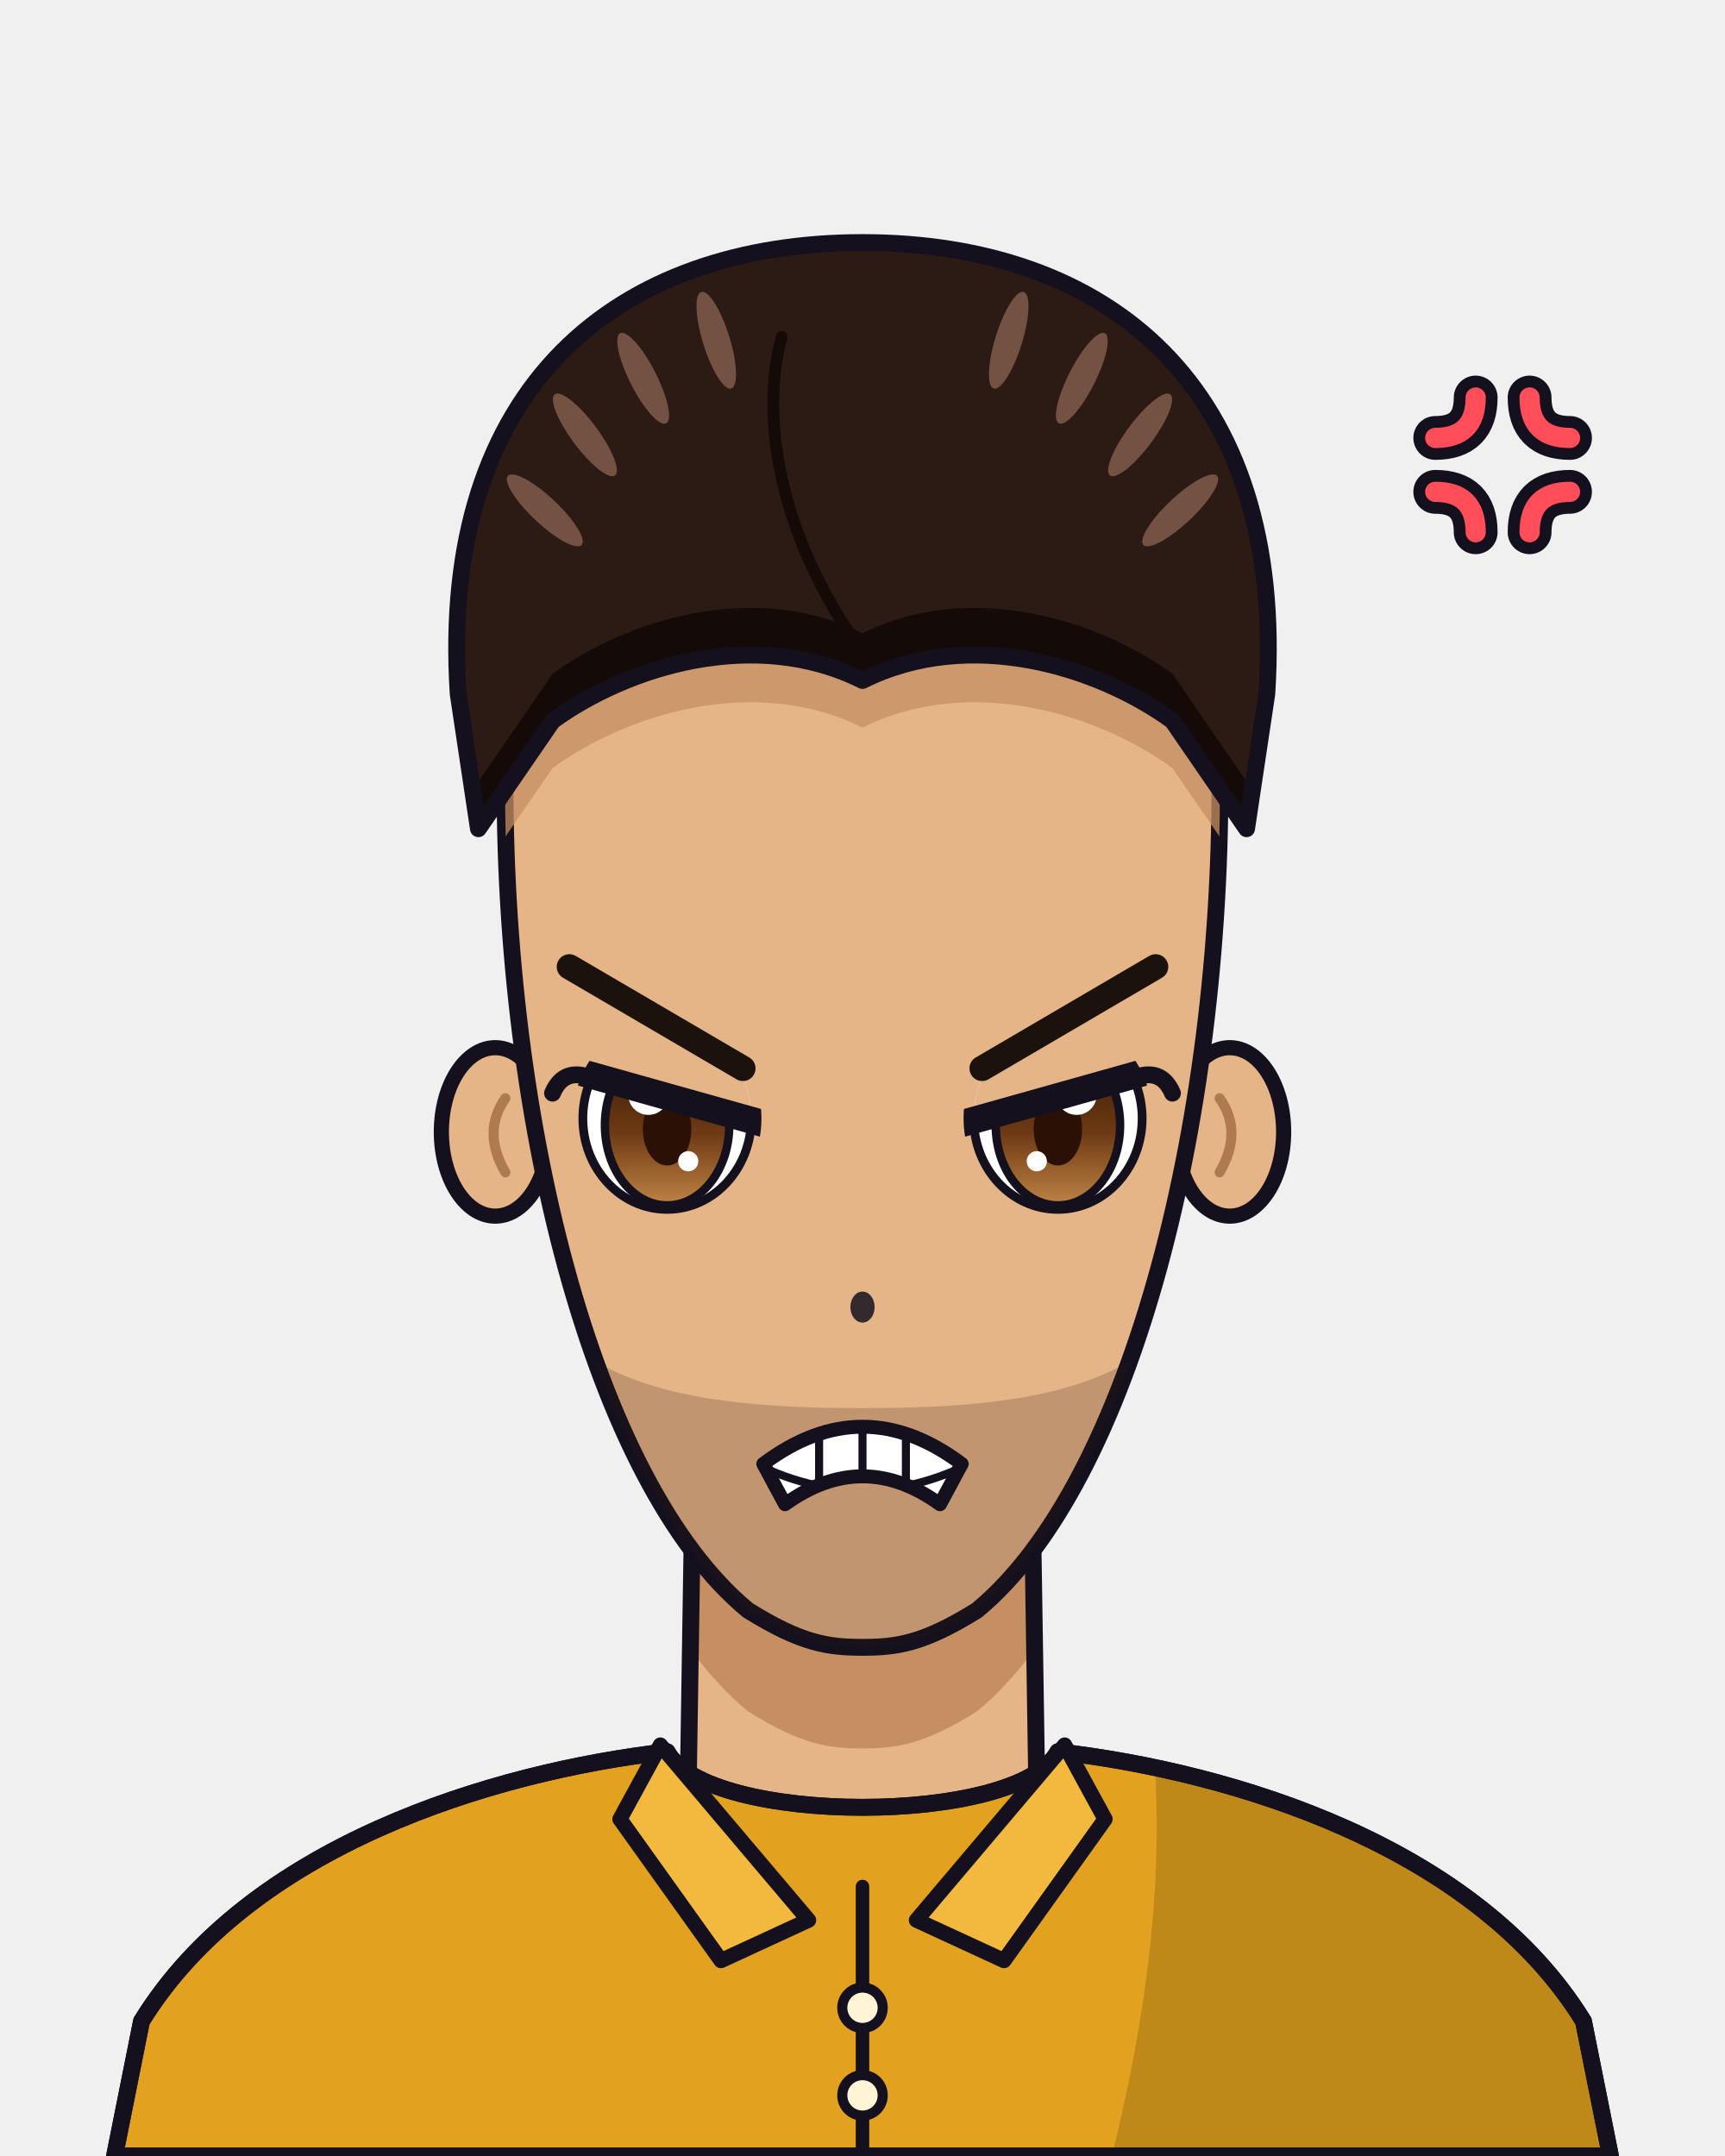
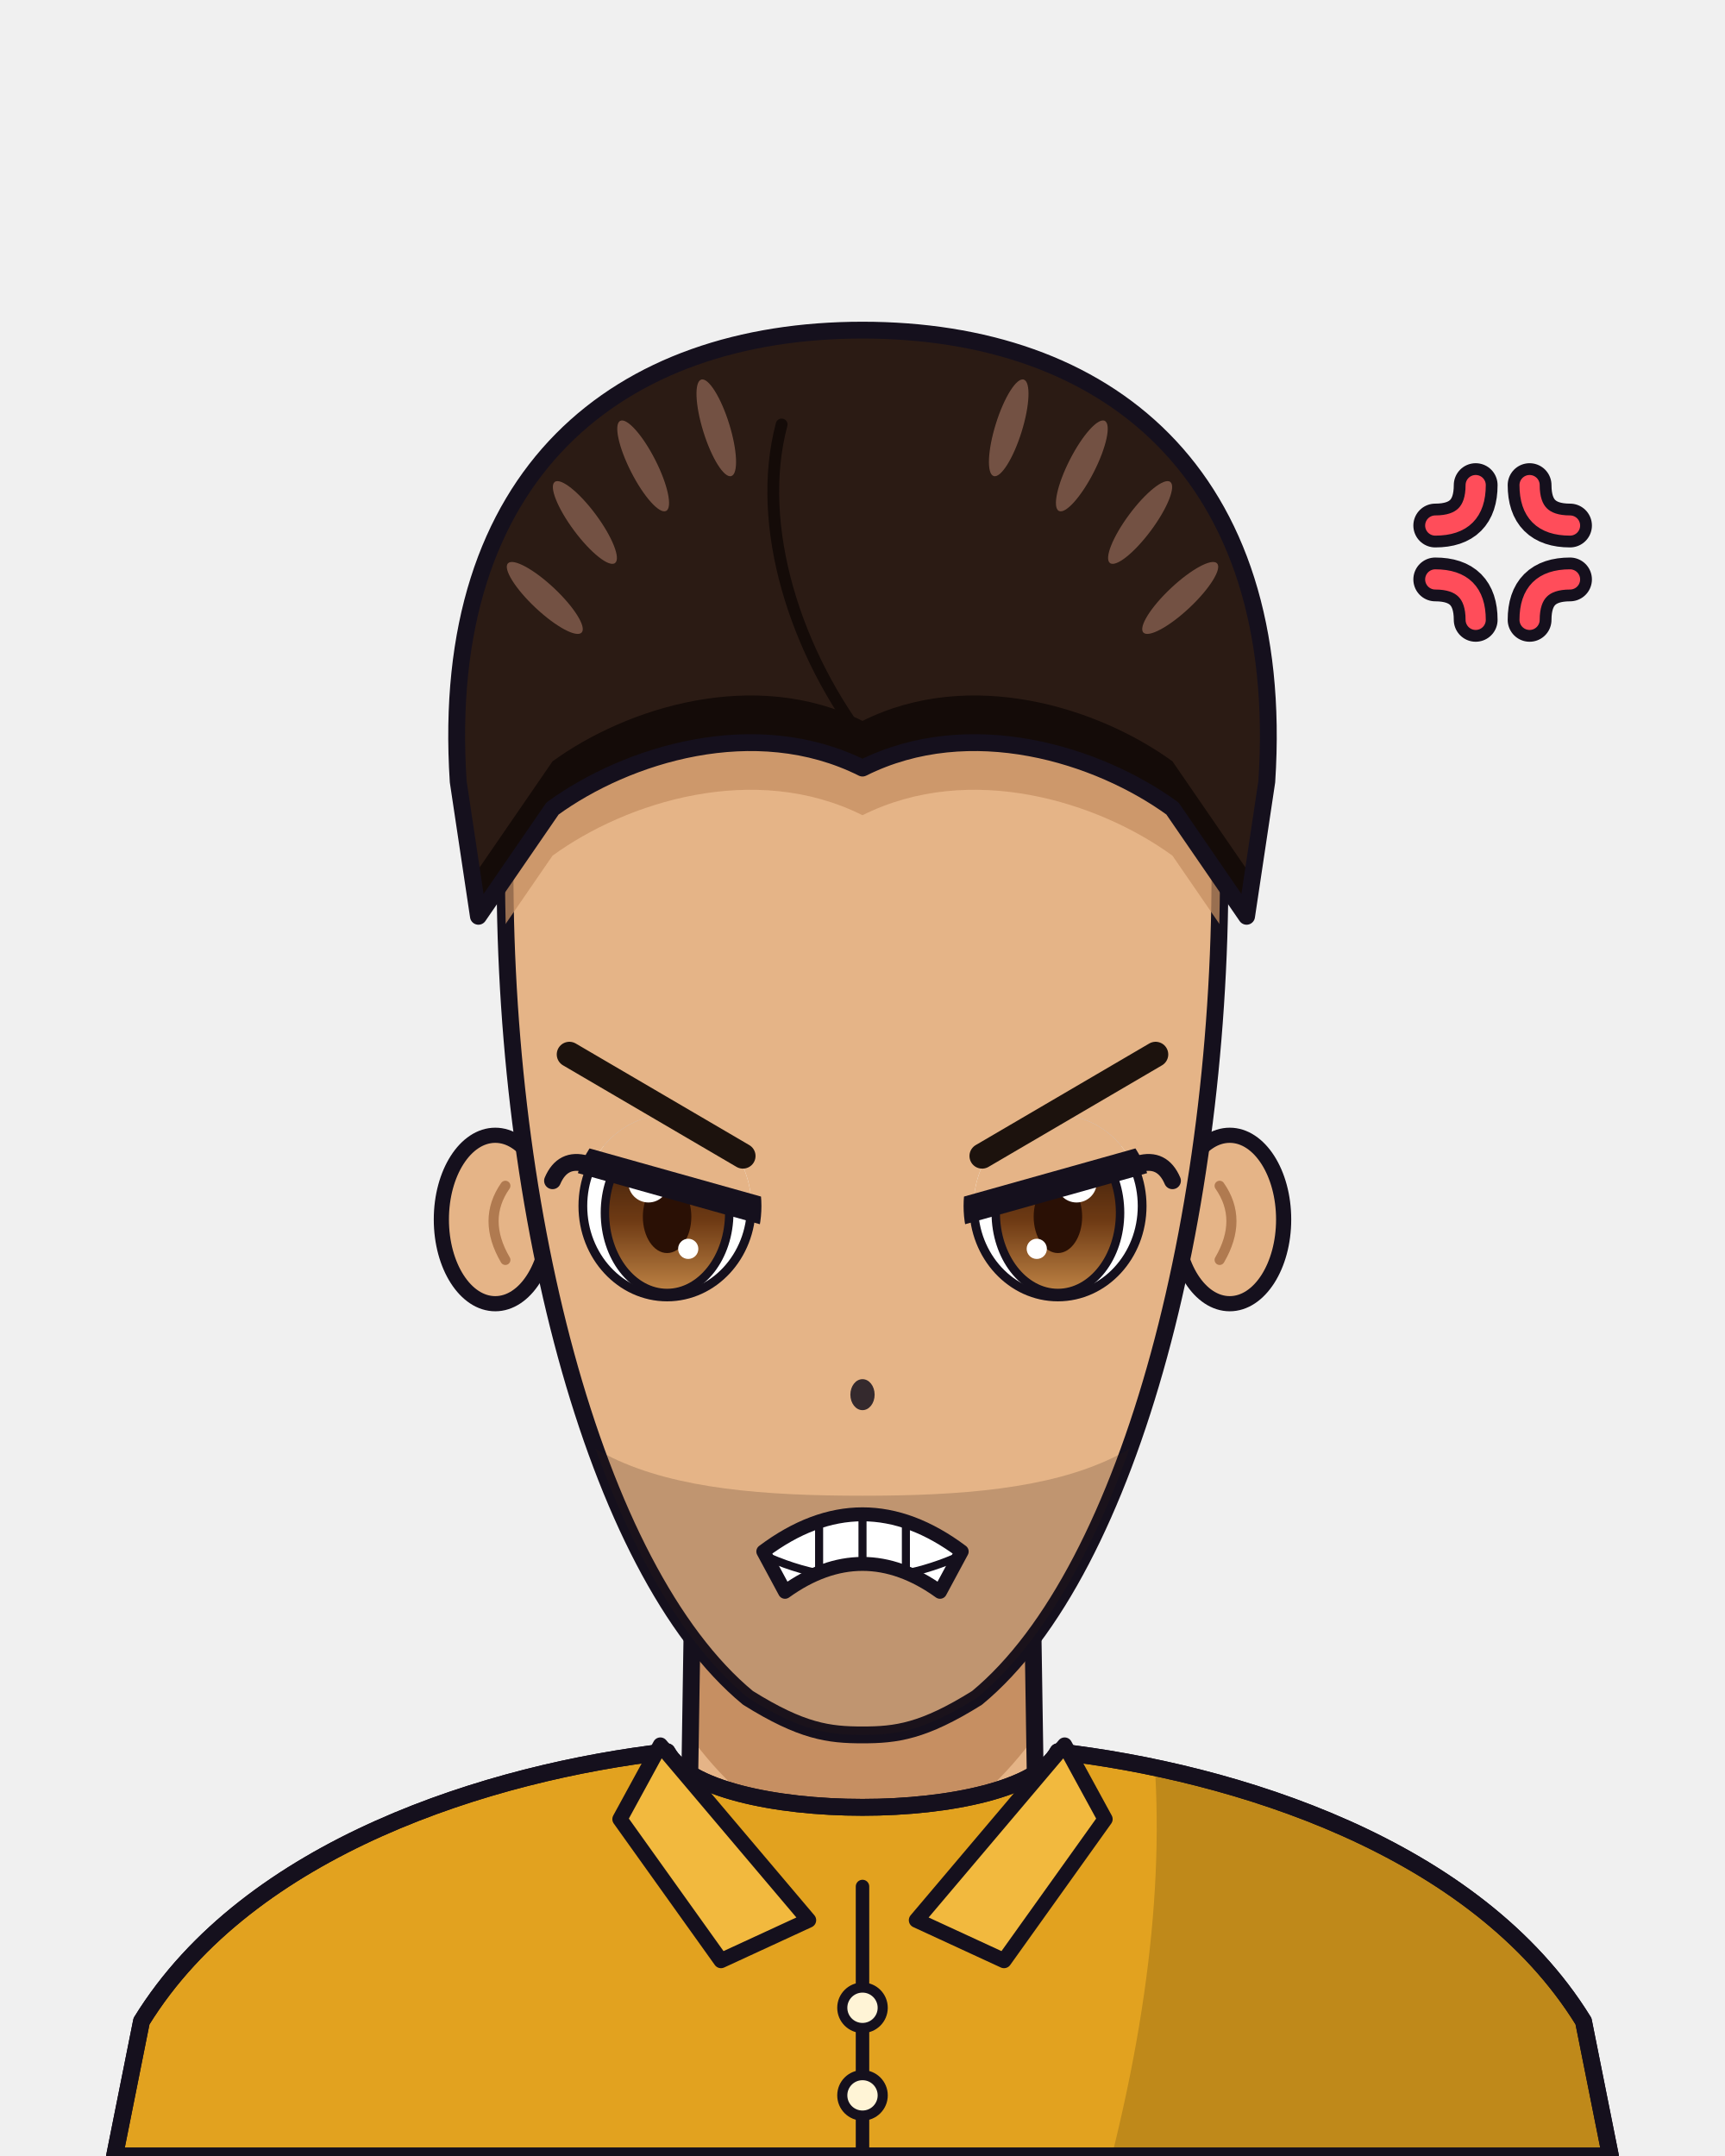
<svg xmlns="http://www.w3.org/2000/svg" viewBox="0 0 512 640" width="512" height="640">
  <defs>
    <linearGradient id="xig" x1="0" y1="0" x2="0" y2="1">
      <stop offset="0" stop-color="#2f1707" />
      <stop offset="0.55" stop-color="#6e3a14" />
      <stop offset="1" stop-color="#bf8445" />
    </linearGradient>
    <clipPath id="xface">
      <path d="M256 116 C196 116 152 150 150 222 C148 330 176 440 222 478 C238 488 246 489 256 489 C266 489 274 488 290 478 C336 440 364 330 362 222 C360 150 316 116 256 116 Z" />
    </clipPath>
    <clipPath id="xneck">
      <path d="M206 420 L204 548 L308 548 L306 420Z" />
    </clipPath>
  </defs>
-   <ellipse cx="147" cy="336" rx="16" ry="25" fill="#e5b487" stroke="#15101d" stroke-width="4.5" />
-   <path d="M150 326 Q143 336 150 348" fill="none" stroke="#b07a50" stroke-width="3" stroke-linecap="round" />
-   <ellipse cx="365" cy="336" rx="16" ry="25" fill="#e5b487" stroke="#15101d" stroke-width="4.5" />
-   <path d="M362 326 Q369 336 362 348" fill="none" stroke="#b07a50" stroke-width="3" stroke-linecap="round" />
-   <path d="M206 420 L204 548 L308 548 L306 420Z" fill="#e5b487" />
-   <g clip-path="url(#xneck)">
-     <path d="M256 116 C196 116 152 150 150 222 C148 330 176 440 222 478 C238 488 246 489 256 489 C266 489 274 488 290 478 C336 440 364 330 362 222 C360 150 316 116 256 116 Z" transform="translate(0 30)" fill="#c68f62" />
+   <g transform="translate(0 26)">
+     <ellipse cx="147" cy="336" rx="16" ry="25" fill="#e5b487" stroke="#15101d" stroke-width="4.5" />
+     <path d="M150 326 Q143 336 150 348" fill="none" stroke="#b07a50" stroke-width="3" stroke-linecap="round" />
+     <ellipse cx="365" cy="336" rx="16" ry="25" fill="#e5b487" stroke="#15101d" stroke-width="4.5" />
+     <path d="M362 326 Q369 336 362 348" fill="none" stroke="#b07a50" stroke-width="3" stroke-linecap="round" />
  </g>
-   <path d="M206 420 L204 548 M306 420 L308 548" fill="none" stroke="#15101d" stroke-width="5" stroke-linejoin="round" stroke-linecap="round" />
+   <g transform="translate(0 26)">
+     <path d="M206 420 L204 548 L308 548 L306 420Z" fill="#e5b487" />
+     <g clip-path="url(#xneck)">
+       <path d="M256 116 C196 116 152 150 150 222 C148 330 176 440 222 478 C238 488 246 489 256 489 C266 489 274 488 290 478 C336 440 364 330 362 222 C360 150 316 116 256 116 Z" transform="translate(0 30)" fill="#c68f62" />
+     </g>
+     <path d="M206 420 L204 548 M306 420 L308 548" fill="none" stroke="#15101d" stroke-width="5" stroke-linejoin="round" stroke-linecap="round" />
+   </g>
  <clipPath id="xbd">
    <path d="M198 520 C146 526 74 548 42 600 L34 640 L478 640 L470 600 C438 548 366 526 314 520 C302 542 210 542 198 520Z" />
  </clipPath>
  <path d="M198 520 C146 526 74 548 42 600 L34 640 L478 640 L470 600 C438 548 366 526 314 520 C302 542 210 542 198 520Z" fill="#e2a21f" stroke="#15101d" stroke-width="5" stroke-linejoin="round" stroke-linecap="round" />
  <g clip-path="url(#xbd)">
    <path d="M340 500 L520 500 L520 640 L330 640 Q350 560 340 500Z" fill="#000" opacity="0.16" />
  </g>
  <path d="M198 520 C146 526 74 548 42 600 L34 640 L478 640 L470 600 C438 548 366 526 314 520 C302 542 210 542 198 520Z" fill="none" stroke="#15101d" stroke-width="5" stroke-linejoin="round" stroke-linecap="round" />
  <path d="M196 518 L240 570 L214 582 L184 540Z" fill="#f2b93e" stroke="#15101d" stroke-width="4.5" stroke-linejoin="round" />
  <g transform="translate(512 0) scale(-1 1)">
    <path d="M196 518 L240 570 L214 582 L184 540Z" fill="#f2b93e" stroke="#15101d" stroke-width="4.5" stroke-linejoin="round" />
  </g>
  <path d="M256 560 L256 640" fill="none" stroke="#15101d" stroke-width="4" stroke-linejoin="round" stroke-linecap="round" />
  <circle cx="256" cy="596" r="6" fill="#fff4d6" stroke="#15101d" stroke-width="3" />
  <circle cx="256" cy="622" r="6" fill="#fff4d6" stroke="#15101d" stroke-width="3" />
-   <path d="M256 116 C196 116 152 150 150 222 C148 330 176 440 222 478 C238 488 246 489 256 489 C266 489 274 488 290 478 C336 440 364 330 362 222 C360 150 316 116 256 116 Z" fill="#e5b487" stroke="#15101d" stroke-width="5" stroke-linejoin="round" stroke-linecap="round" />
-   <g clip-path="url(#xface)">
-     <path d="M148 352 C152 410 198 418 256 418 C314 418 360 410 364 352 L364 500 L148 500Z" fill="#2b1b14" opacity="0.2" />
-   </g>
-   <g transform="translate(256 418) scale(0.92)">
-     <clipPath id="xmc">
-       <path d="M-32 18 Q0 -6 32 18 L25 31 Q0 13 -25 31Z" />
+   <g transform="translate(0 26)">
+     <path d="M256 116 C196 116 152 150 150 222 C148 330 176 440 222 478 C238 488 246 489 256 489 C266 489 274 488 290 478 C336 440 364 330 362 222 C360 150 316 116 256 116 Z" fill="#e5b487" stroke="#15101d" stroke-width="5" stroke-linejoin="round" stroke-linecap="round" />
+     <g clip-path="url(#xface)">
+       <path d="M148 352 C152 410 198 418 256 418 C314 418 360 410 364 352 L364 500 L148 500Z" fill="#2b1b14" opacity="0.2" />
+     </g>
+     <g transform="translate(256 418) scale(0.92)">
+       <clipPath id="xmc">
+         <path d="M-32 18 Q0 -6 32 18 L25 31 Q0 13 -25 31Z" />
+       </clipPath>
+       <path d="M-32 18 Q0 -6 32 18 L25 31 Q0 13 -25 31Z" fill="#fff" stroke="#15101d" stroke-width="4.5" stroke-linejoin="round" stroke-linecap="round" />
+       <g clip-path="url(#xmc)">
+         <path d="M-14 0 L-14 40 M0 0 L0 40 M14 0 L14 40 M-40 15 Q0 38 40 15" fill="none" stroke="#15101d" stroke-width="2.6" stroke-linejoin="round" stroke-linecap="round" />
+       </g>
+     </g>
+     <ellipse cx="256" cy="388" rx="3.6" ry="4.6" fill="#15101d" opacity="0.85" />
+     <g transform="translate(198 332)">
+       <clipPath id="xLel">
+         <ellipse cx="0" cy="0" rx="25" ry="27" />
+       </clipPath>
+       <clipPath id="xLel2">
+         <ellipse cx="0" cy="0" rx="28" ry="30" />
+       </clipPath>
+       <clipPath id="xLvis">
+         <polygon points="-35,-13.5 35,0.54 35,39 -35,39" />
+       </clipPath>
+       <g clip-path="url(#xLel)">
+         <rect x="-29" y="-31" width="58" height="62" fill="#fff" />
+         <g transform="translate(0 2)">
+           <ellipse cx="0" cy="0" rx="18.45" ry="23.814" fill="url(#xig)" stroke="#15101d" stroke-width="2.5" />
+           <ellipse cx="0" cy="1.191" rx="7.196" ry="10.773" fill="#2a1005" />
+           <circle cx="-5.535" cy="-9.049" r="6" fill="#fff" />
+           <circle cx="6.273" cy="10.716" r="3" fill="#fff" />
+         </g>
+         <ellipse cx="0" cy="-23" rx="25" ry="8.1" fill="#1b0b2e" opacity="0.28" />
+         <polygon points="-35,-41 35,-41 35,0.54 -35,-13.5" fill="#e5b487" />
+       </g>
+       <g clip-path="url(#xLvis)">
+         <ellipse cx="0" cy="0" rx="25" ry="27" fill="none" stroke="#15101d" stroke-width="2.6" />
+       </g>
+       <g clip-path="url(#xLel2)">
+         <path d="M-31 -15.185 L31 2.225" fill="none" stroke="#15101d" stroke-width="8" stroke-linejoin="round" stroke-linecap="round" />
+       </g>
+       <path d="M-24 -12.5 Q-31 -14.5 -34 -7.5" fill="none" stroke="#15101d" stroke-width="5" stroke-linejoin="round" stroke-linecap="round" />
+     </g>
+     <g transform="translate(314 332) scale(-1 1)">
+       <clipPath id="xRel">
+         <ellipse cx="0" cy="0" rx="25" ry="27" />
+       </clipPath>
+       <clipPath id="xRel2">
+         <ellipse cx="0" cy="0" rx="28" ry="30" />
+       </clipPath>
+       <clipPath id="xRvis">
+         <polygon points="-35,-13.5 35,0.54 35,39 -35,39" />
+       </clipPath>
+       <g clip-path="url(#xRel)">
+         <rect x="-29" y="-31" width="58" height="62" fill="#fff" />
+         <g transform="translate(0 2)">
+           <ellipse cx="0" cy="0" rx="18.45" ry="23.814" fill="url(#xig)" stroke="#15101d" stroke-width="2.5" />
+           <ellipse cx="0" cy="1.191" rx="7.196" ry="10.773" fill="#2a1005" />
+           <circle cx="-5.535" cy="-9.049" r="6" fill="#fff" />
+           <circle cx="6.273" cy="10.716" r="3" fill="#fff" />
+         </g>
+         <ellipse cx="0" cy="-23" rx="25" ry="8.1" fill="#1b0b2e" opacity="0.28" />
+         <polygon points="-35,-41 35,-41 35,0.54 -35,-13.5" fill="#e5b487" />
+       </g>
+       <g clip-path="url(#xRvis)">
+         <ellipse cx="0" cy="0" rx="25" ry="27" fill="none" stroke="#15101d" stroke-width="2.6" />
+       </g>
+       <g clip-path="url(#xRel2)">
+         <path d="M-31 -15.185 L31 2.225" fill="none" stroke="#15101d" stroke-width="8" stroke-linejoin="round" stroke-linecap="round" />
+       </g>
+       <path d="M-24 -12.5 Q-31 -14.5 -34 -7.5" fill="none" stroke="#15101d" stroke-width="5" stroke-linejoin="round" stroke-linecap="round" />
+     </g>
+     <g clip-path="url(#xface)">
+       <path d="M256 72 C184 72 130 114 136 206 L142 246 L164 214 C186 198 224 186 256 202 C288 186 326 198 348 214 L370 246 L376 206 C382 114 328 72 256 72 Z" transform="translate(0 14)" fill="#c68f62" opacity="0.75" />
+     </g>
+     <clipPath id="xcap">
+       <path d="M256 72 C184 72 130 114 136 206 L142 246 L164 214 C186 198 224 186 256 202 C288 186 326 198 348 214 L370 246 L376 206 C382 114 328 72 256 72 Z" />
    </clipPath>
-     <path d="M-32 18 Q0 -6 32 18 L25 31 Q0 13 -25 31Z" fill="#fff" stroke="#15101d" stroke-width="4.5" stroke-linejoin="round" stroke-linecap="round" />
-     <g clip-path="url(#xmc)">
-       <path d="M-14 0 L-14 40 M0 0 L0 40 M14 0 L14 40 M-40 15 Q0 38 40 15" fill="none" stroke="#15101d" stroke-width="2.6" stroke-linejoin="round" stroke-linecap="round" />
+     <path d="M256 72 C184 72 130 114 136 206 L142 246 L164 214 C186 198 224 186 256 202 C288 186 326 198 348 214 L370 246 L376 206 C382 114 328 72 256 72 Z" fill="#140b08" />
+     <g clip-path="url(#xcap)">
+       <path d="M256 72 C184 72 130 114 136 206 L142 246 L164 214 C186 198 224 186 256 202 C288 186 326 198 348 214 L370 246 L376 206 C382 114 328 72 256 72 Z" transform="translate(0 -14)" fill="#2b1b14" />
    </g>
-   </g>
-   <ellipse cx="256" cy="388" rx="3.6" ry="4.6" fill="#15101d" opacity="0.85" />
-   <g transform="translate(198 332)">
-     <clipPath id="xLel">
-       <ellipse cx="0" cy="0" rx="25" ry="27" />
-     </clipPath>
-     <clipPath id="xLel2">
-       <ellipse cx="0" cy="0" rx="28" ry="30" />
-     </clipPath>
-     <clipPath id="xLvis">
-       <polygon points="-35,-13.5 35,0.54 35,39 -35,39" />
-     </clipPath>
-     <g clip-path="url(#xLel)">
-       <rect x="-29" y="-31" width="58" height="62" fill="#fff" />
-       <g transform="translate(0 2)">
-         <ellipse cx="0" cy="0" rx="18.45" ry="23.814" fill="url(#xig)" stroke="#15101d" stroke-width="2.5" />
-         <ellipse cx="0" cy="1.191" rx="7.196" ry="10.773" fill="#2a1005" />
-         <circle cx="-5.535" cy="-9.049" r="6" fill="#fff" />
-         <circle cx="6.273" cy="10.716" r="3" fill="#fff" />
-       </g>
-       <ellipse cx="0" cy="-23" rx="25" ry="8.1" fill="#1b0b2e" opacity="0.28" />
-       <polygon points="-35,-41 35,-41 35,0.54 -35,-13.5" fill="#e5b487" />
-     </g>
-     <g clip-path="url(#xLvis)">
-       <ellipse cx="0" cy="0" rx="25" ry="27" fill="none" stroke="#15101d" stroke-width="2.6" />
-     </g>
-     <g clip-path="url(#xLel2)">
-       <path d="M-31 -15.185 L31 2.225" fill="none" stroke="#15101d" stroke-width="8" stroke-linejoin="round" stroke-linecap="round" />
-     </g>
-     <path d="M-24 -12.5 Q-31 -14.5 -34 -7.5" fill="none" stroke="#15101d" stroke-width="5" stroke-linejoin="round" stroke-linecap="round" />
-   </g>
-   <g transform="translate(314 332) scale(-1 1)">
-     <clipPath id="xRel">
-       <ellipse cx="0" cy="0" rx="25" ry="27" />
-     </clipPath>
-     <clipPath id="xRel2">
-       <ellipse cx="0" cy="0" rx="28" ry="30" />
-     </clipPath>
-     <clipPath id="xRvis">
-       <polygon points="-35,-13.5 35,0.54 35,39 -35,39" />
-     </clipPath>
-     <g clip-path="url(#xRel)">
-       <rect x="-29" y="-31" width="58" height="62" fill="#fff" />
-       <g transform="translate(0 2)">
-         <ellipse cx="0" cy="0" rx="18.45" ry="23.814" fill="url(#xig)" stroke="#15101d" stroke-width="2.5" />
-         <ellipse cx="0" cy="1.191" rx="7.196" ry="10.773" fill="#2a1005" />
-         <circle cx="-5.535" cy="-9.049" r="6" fill="#fff" />
-         <circle cx="6.273" cy="10.716" r="3" fill="#fff" />
-       </g>
-       <ellipse cx="0" cy="-23" rx="25" ry="8.1" fill="#1b0b2e" opacity="0.28" />
-       <polygon points="-35,-41 35,-41 35,0.54 -35,-13.5" fill="#e5b487" />
-     </g>
-     <g clip-path="url(#xRvis)">
-       <ellipse cx="0" cy="0" rx="25" ry="27" fill="none" stroke="#15101d" stroke-width="2.6" />
-     </g>
-     <g clip-path="url(#xRel2)">
-       <path d="M-31 -15.185 L31 2.225" fill="none" stroke="#15101d" stroke-width="8" stroke-linejoin="round" stroke-linecap="round" />
-     </g>
-     <path d="M-24 -12.5 Q-31 -14.5 -34 -7.5" fill="none" stroke="#15101d" stroke-width="5" stroke-linejoin="round" stroke-linecap="round" />
-   </g>
-   <g clip-path="url(#xface)">
-     <path d="M256 72 C184 72 130 114 136 206 L142 246 L164 214 C186 198 224 186 256 202 C288 186 326 198 348 214 L370 246 L376 206 C382 114 328 72 256 72 Z" transform="translate(0 14)" fill="#c68f62" opacity="0.75" />
-   </g>
-   <clipPath id="xcap">
-     <path d="M256 72 C184 72 130 114 136 206 L142 246 L164 214 C186 198 224 186 256 202 C288 186 326 198 348 214 L370 246 L376 206 C382 114 328 72 256 72 Z" />
-   </clipPath>
-   <path d="M256 72 C184 72 130 114 136 206 L142 246 L164 214 C186 198 224 186 256 202 C288 186 326 198 348 214 L370 246 L376 206 C382 114 328 72 256 72 Z" fill="#140b08" />
-   <g clip-path="url(#xcap)">
-     <path d="M256 72 C184 72 130 114 136 206 L142 246 L164 214 C186 198 224 186 256 202 C288 186 326 198 348 214 L370 246 L376 206 C382 114 328 72 256 72 Z" transform="translate(0 -14)" fill="#2b1b14" />
-   </g>
-   <path d="M256 72 C184 72 130 114 136 206 L142 246 L164 214 C186 198 224 186 256 202 C288 186 326 198 348 214 L370 246 L376 206 C382 114 328 72 256 72 Z" fill="none" stroke="#15101d" stroke-width="5" stroke-linejoin="round" stroke-linecap="round" />
-   <ellipse cx="212.6" cy="101.0" rx="4" ry="15" transform="rotate(-197.3 212.6 101.0)" fill="#7a5646" opacity="0.92" />
-   <ellipse cx="190.9" cy="112.3" rx="4" ry="15" transform="rotate(-207.0 190.9 112.3)" fill="#7a5646" opacity="0.92" />
-   <ellipse cx="173.6" cy="129.1" rx="4" ry="15" transform="rotate(-216.6 173.6 129.1)" fill="#7a5646" opacity="0.92" />
-   <ellipse cx="161.7" cy="151.5" rx="4" ry="15" transform="rotate(-226.8 161.7 151.5)" fill="#7a5646" opacity="0.92" />
-   <g transform="translate(512 0) scale(-1 1)">
+     <path d="M256 72 C184 72 130 114 136 206 L142 246 L164 214 C186 198 224 186 256 202 C288 186 326 198 348 214 L370 246 L376 206 C382 114 328 72 256 72 Z" fill="none" stroke="#15101d" stroke-width="5" stroke-linejoin="round" stroke-linecap="round" />
    <ellipse cx="212.6" cy="101.0" rx="4" ry="15" transform="rotate(-197.3 212.6 101.0)" fill="#7a5646" opacity="0.92" />
    <ellipse cx="190.9" cy="112.3" rx="4" ry="15" transform="rotate(-207.0 190.9 112.3)" fill="#7a5646" opacity="0.92" />
    <ellipse cx="173.6" cy="129.1" rx="4" ry="15" transform="rotate(-216.6 173.6 129.1)" fill="#7a5646" opacity="0.92" />
    <ellipse cx="161.7" cy="151.5" rx="4" ry="15" transform="rotate(-226.8 161.7 151.5)" fill="#7a5646" opacity="0.92" />
-   </g>
-   <path d="M232 100 C224 130 236 168 258 196" fill="none" stroke="#140b08" stroke-width="3.5" stroke-linejoin="round" stroke-linecap="round" />
-   <g transform="translate(198 332)">
-     <path d="M-29 -45 L22.5 -14.85" fill="none" stroke="#1c120d" stroke-width="7.5" stroke-linejoin="round" stroke-linecap="round" />
-   </g>
-   <g transform="translate(314 332) scale(-1 1)">
-     <path d="M-29 -45 L22.5 -14.85" fill="none" stroke="#1c120d" stroke-width="7.5" stroke-linejoin="round" stroke-linecap="round" />
-   </g>
-   <g transform="translate(446 138) rotate(0)">
-     <path d="M-20 -8 Q-8 -8 -8 -20" fill="none" stroke="#15101d" stroke-width="13" stroke-linejoin="round" stroke-linecap="round" />
-     <path d="M-20 -8 Q-8 -8 -8 -20" fill="none" stroke="#ff4d5a" stroke-width="6" stroke-linejoin="round" stroke-linecap="round" />
-   </g>
-   <g transform="translate(446 138) rotate(90)">
-     <path d="M-20 -8 Q-8 -8 -8 -20" fill="none" stroke="#15101d" stroke-width="13" stroke-linejoin="round" stroke-linecap="round" />
-     <path d="M-20 -8 Q-8 -8 -8 -20" fill="none" stroke="#ff4d5a" stroke-width="6" stroke-linejoin="round" stroke-linecap="round" />
-   </g>
-   <g transform="translate(446 138) rotate(180)">
-     <path d="M-20 -8 Q-8 -8 -8 -20" fill="none" stroke="#15101d" stroke-width="13" stroke-linejoin="round" stroke-linecap="round" />
-     <path d="M-20 -8 Q-8 -8 -8 -20" fill="none" stroke="#ff4d5a" stroke-width="6" stroke-linejoin="round" stroke-linecap="round" />
-   </g>
-   <g transform="translate(446 138) rotate(270)">
-     <path d="M-20 -8 Q-8 -8 -8 -20" fill="none" stroke="#15101d" stroke-width="13" stroke-linejoin="round" stroke-linecap="round" />
-     <path d="M-20 -8 Q-8 -8 -8 -20" fill="none" stroke="#ff4d5a" stroke-width="6" stroke-linejoin="round" stroke-linecap="round" />
+     <g transform="translate(512 0) scale(-1 1)">
+       <ellipse cx="212.6" cy="101.0" rx="4" ry="15" transform="rotate(-197.3 212.6 101.0)" fill="#7a5646" opacity="0.92" />
+       <ellipse cx="190.9" cy="112.3" rx="4" ry="15" transform="rotate(-207.0 190.9 112.3)" fill="#7a5646" opacity="0.92" />
+       <ellipse cx="173.6" cy="129.1" rx="4" ry="15" transform="rotate(-216.6 173.6 129.1)" fill="#7a5646" opacity="0.92" />
+       <ellipse cx="161.7" cy="151.5" rx="4" ry="15" transform="rotate(-226.8 161.7 151.5)" fill="#7a5646" opacity="0.92" />
+     </g>
+     <path d="M232 100 C224 130 236 168 258 196" fill="none" stroke="#140b08" stroke-width="3.5" stroke-linejoin="round" stroke-linecap="round" />
+     <g transform="translate(198 332)">
+       <path d="M-29 -45 L22.5 -14.85" fill="none" stroke="#1c120d" stroke-width="7.5" stroke-linejoin="round" stroke-linecap="round" />
+     </g>
+     <g transform="translate(314 332) scale(-1 1)">
+       <path d="M-29 -45 L22.5 -14.85" fill="none" stroke="#1c120d" stroke-width="7.5" stroke-linejoin="round" stroke-linecap="round" />
+     </g>
+     <g transform="translate(446 138) rotate(0)">
+       <path d="M-20 -8 Q-8 -8 -8 -20" fill="none" stroke="#15101d" stroke-width="13" stroke-linejoin="round" stroke-linecap="round" />
+       <path d="M-20 -8 Q-8 -8 -8 -20" fill="none" stroke="#ff4d5a" stroke-width="6" stroke-linejoin="round" stroke-linecap="round" />
+     </g>
+     <g transform="translate(446 138) rotate(90)">
+       <path d="M-20 -8 Q-8 -8 -8 -20" fill="none" stroke="#15101d" stroke-width="13" stroke-linejoin="round" stroke-linecap="round" />
+       <path d="M-20 -8 Q-8 -8 -8 -20" fill="none" stroke="#ff4d5a" stroke-width="6" stroke-linejoin="round" stroke-linecap="round" />
+     </g>
+     <g transform="translate(446 138) rotate(180)">
+       <path d="M-20 -8 Q-8 -8 -8 -20" fill="none" stroke="#15101d" stroke-width="13" stroke-linejoin="round" stroke-linecap="round" />
+       <path d="M-20 -8 Q-8 -8 -8 -20" fill="none" stroke="#ff4d5a" stroke-width="6" stroke-linejoin="round" stroke-linecap="round" />
+     </g>
+     <g transform="translate(446 138) rotate(270)">
+       <path d="M-20 -8 Q-8 -8 -8 -20" fill="none" stroke="#15101d" stroke-width="13" stroke-linejoin="round" stroke-linecap="round" />
+       <path d="M-20 -8 Q-8 -8 -8 -20" fill="none" stroke="#ff4d5a" stroke-width="6" stroke-linejoin="round" stroke-linecap="round" />
+     </g>
  </g>
</svg>
